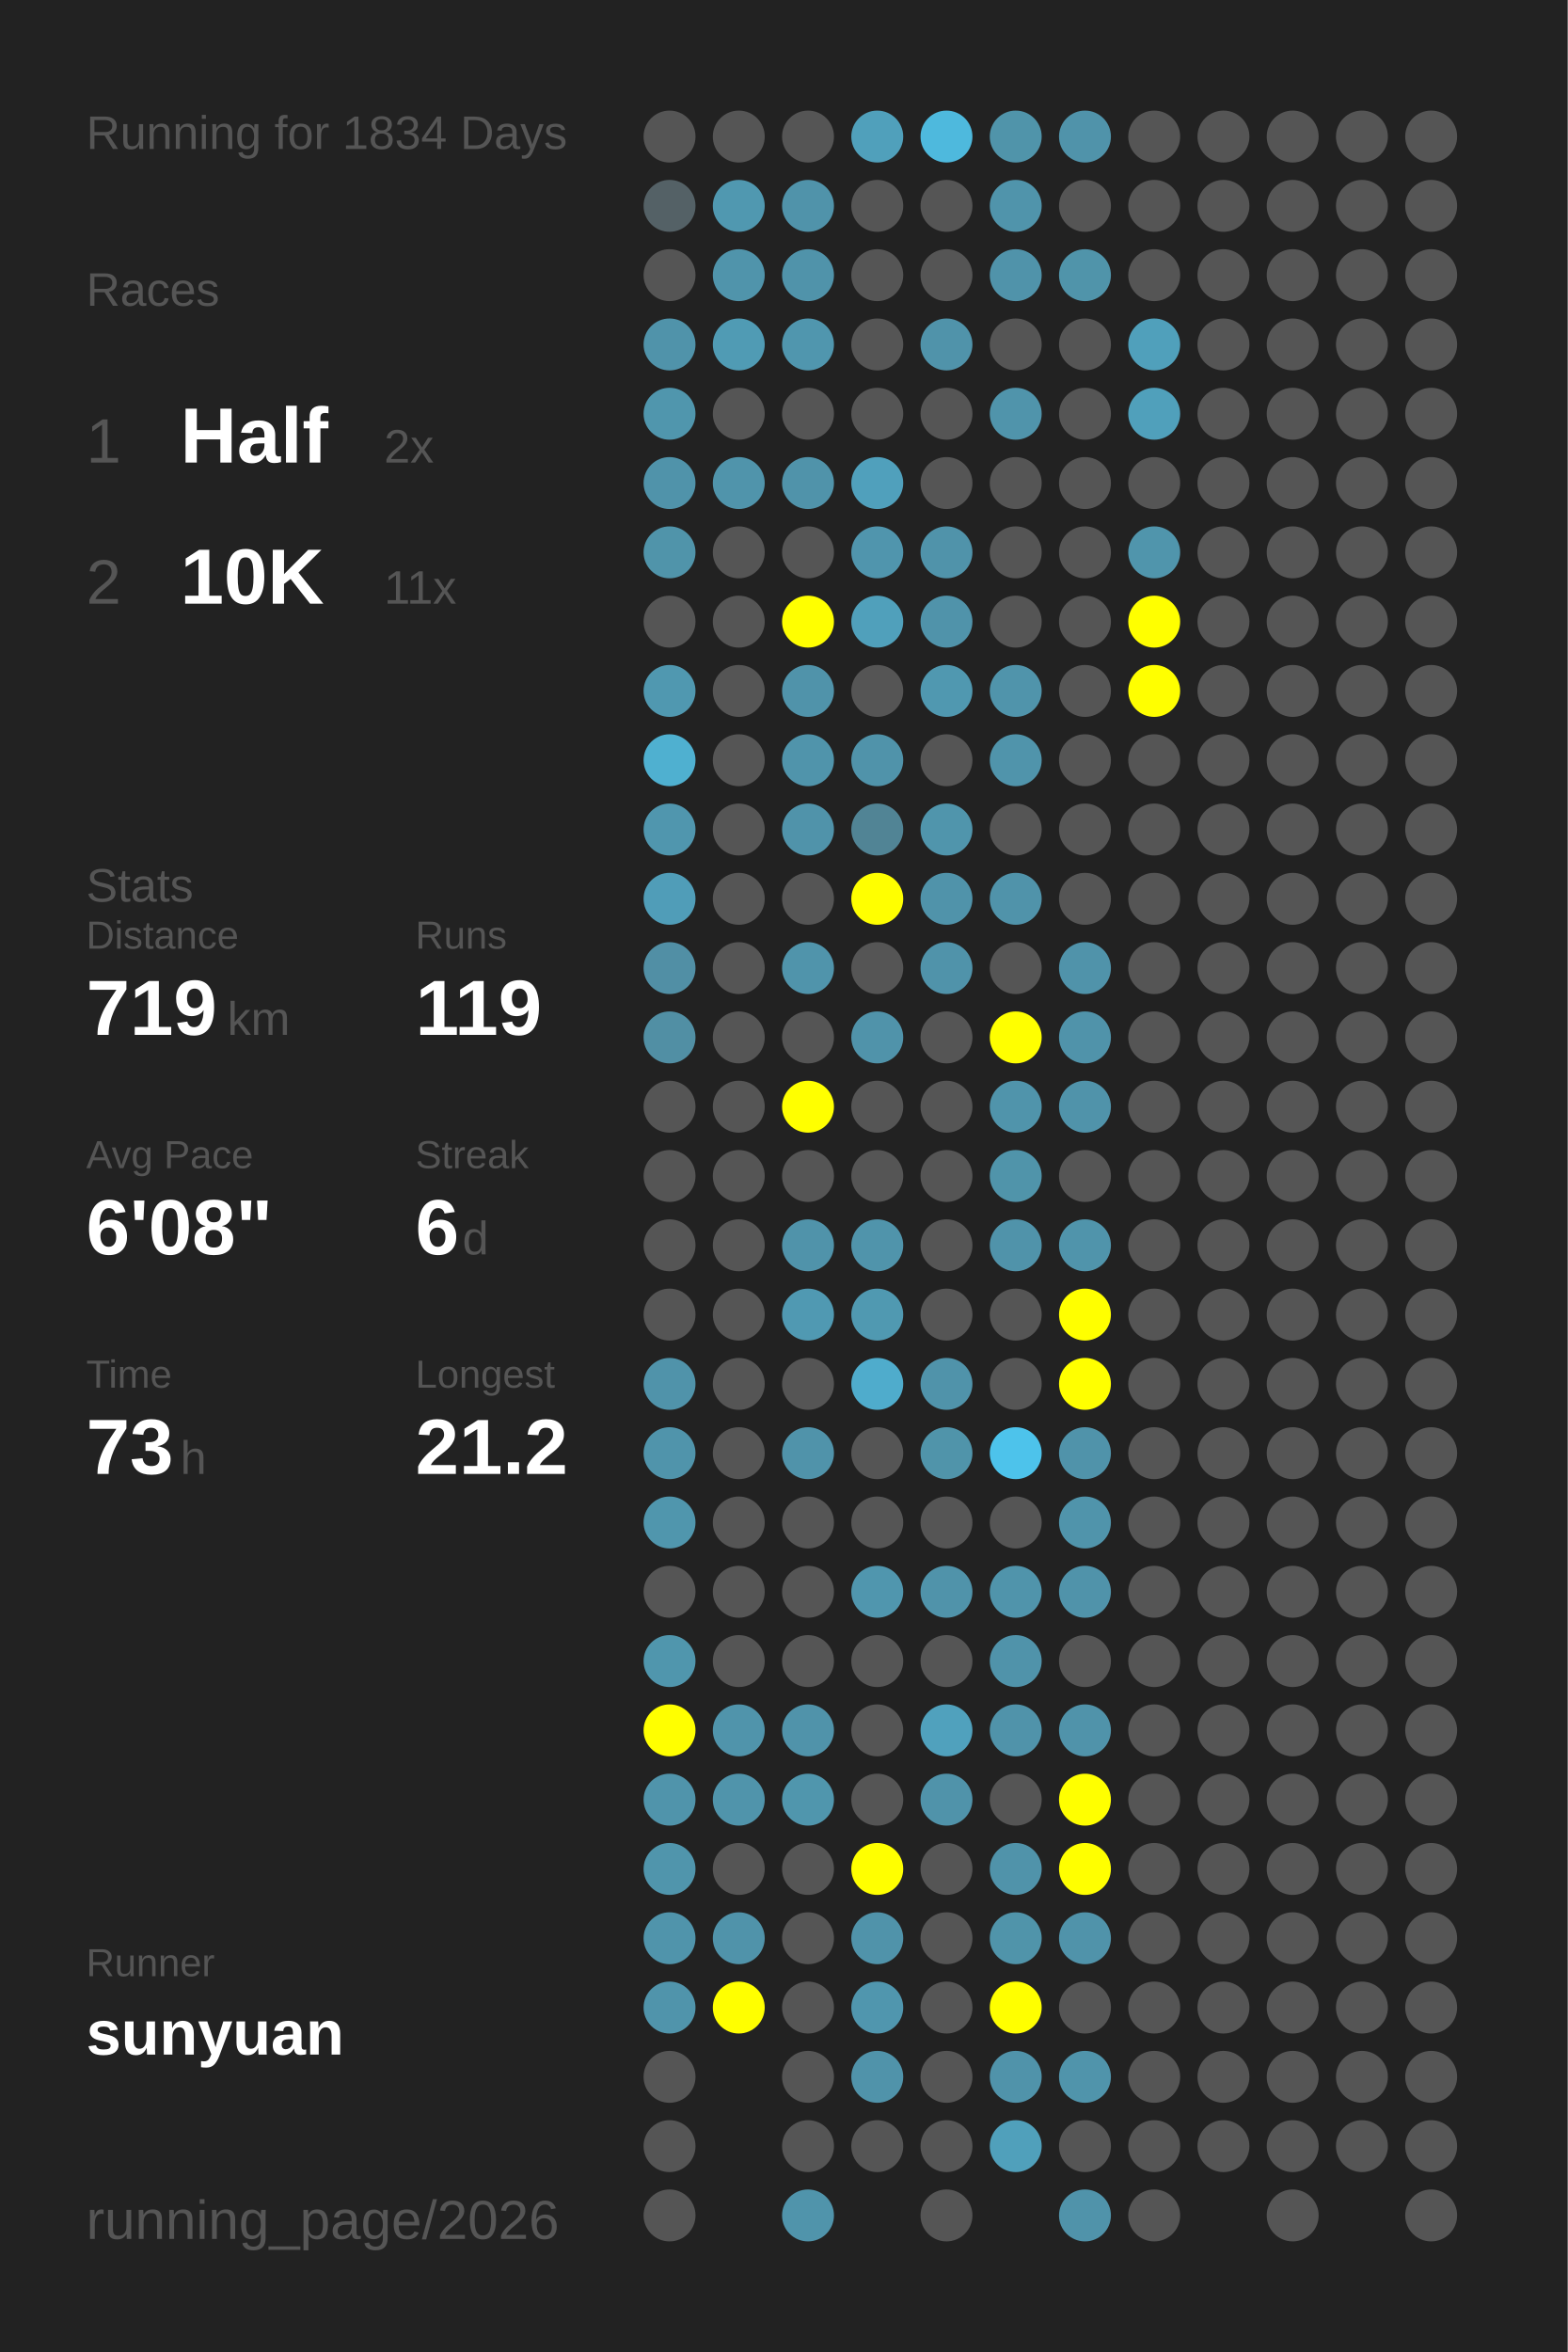
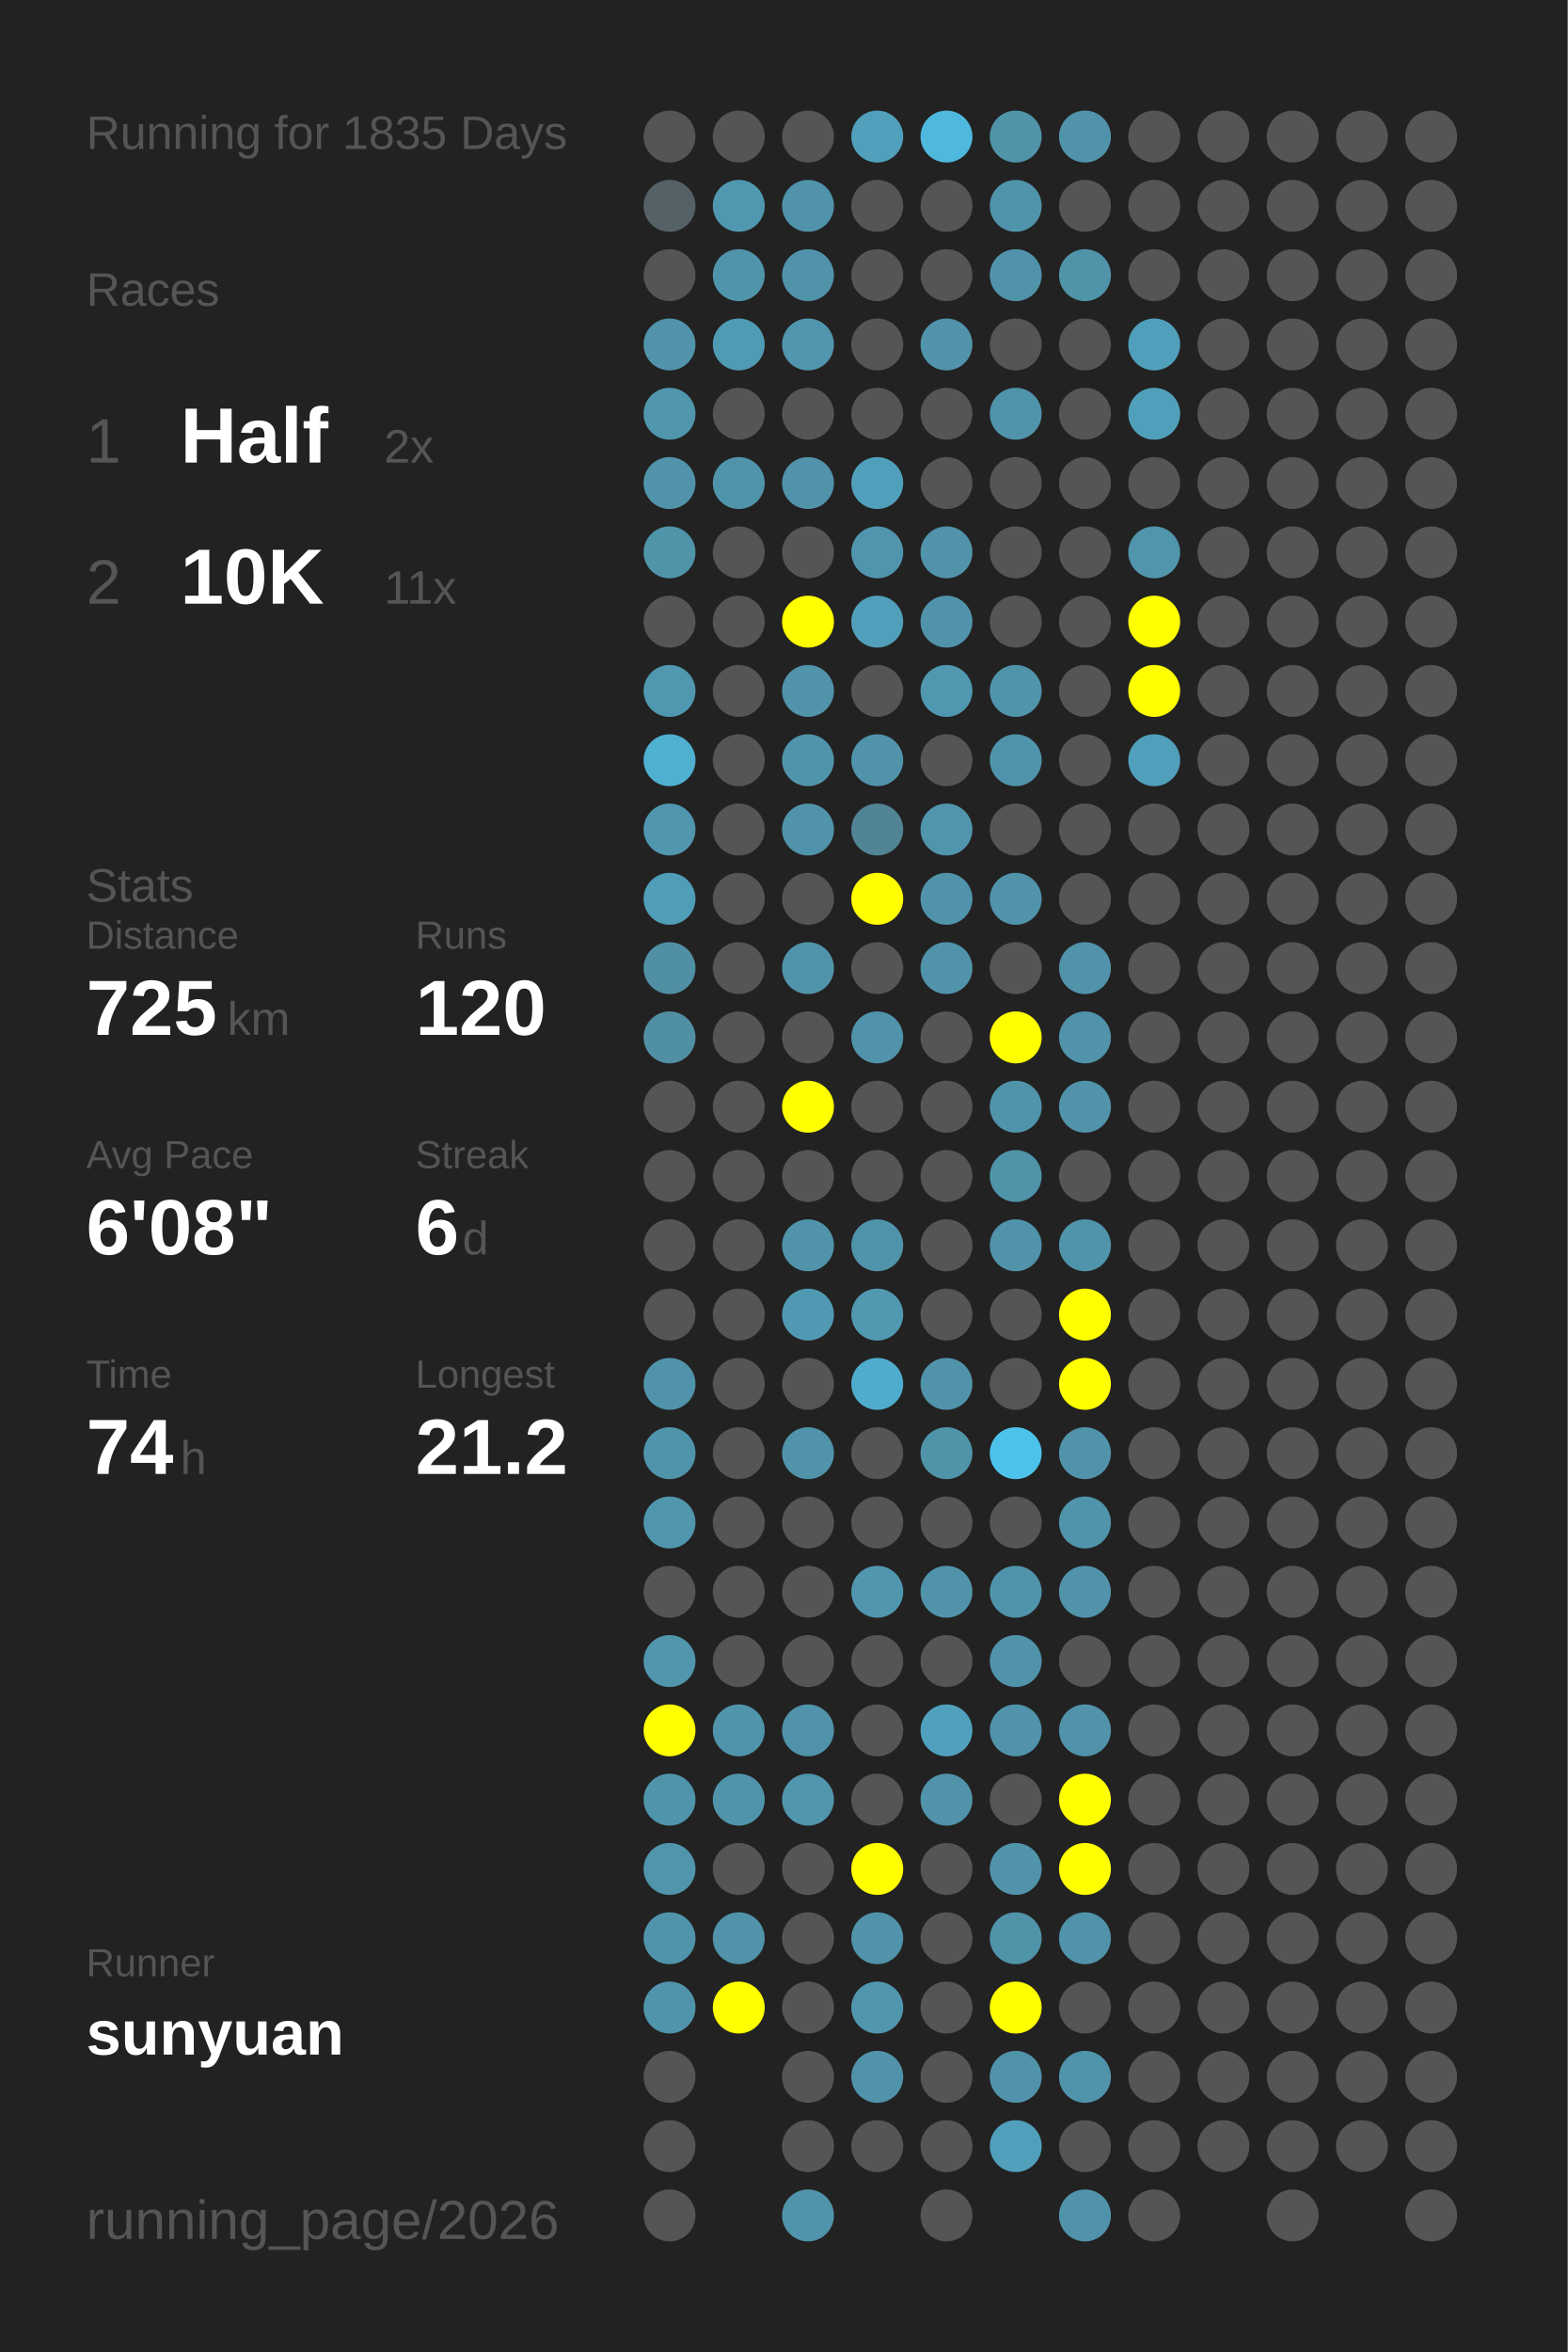
<svg xmlns="http://www.w3.org/2000/svg" baseProfile="full" height="300mm" version="1.1" viewBox="0,0,200,300" width="200mm">
  <defs />
  <rect fill="#222222" height="300" width="200" x="0" y="0" />
-   <text fill="#555555" style="font-size:6px; font-family:Arial;" x="11" y="19">Running for 1834 Days</text>
+   <text fill="#555555" style="font-size:6px; font-family:Arial;" x="11" y="19">Running for 1835 Days</text>
  <text fill="#555555" style="font-size:6px; font-family:Arial;" x="11" y="39">Races</text>
  <text fill="#555555" style="font-size:8px; font-family:Arial;" x="11" y="59">1</text>
  <text fill="#FFFFFF" style="font-size:10px; font-family:Arial; font-weight:bold;" x="23" y="59">Half</text>
  <text fill="#555555" style="font-size:6px; font-family:Arial;" x="49" y="59">2x</text>
  <text fill="#555555" style="font-size:8px; font-family:Arial;" x="11" y="77">2</text>
  <text fill="#FFFFFF" style="font-size:10px; font-family:Arial; font-weight:bold;" x="23" y="77">10K</text>
  <text fill="#555555" style="font-size:6px; font-family:Arial;" x="49" y="77">11x</text>
  <text fill="#555555" style="font-size:6px; font-family:Arial;" x="11" y="115">Stats</text>
  <text fill="#555555" style="font-size:5px; font-family:Arial;" x="11" y="121">Distance</text>
-   <text fill="#FFFFFF" style="font-size:10px; font-family:Arial; font-weight:bold;" x="11" y="132">719</text>
+   <text fill="#FFFFFF" style="font-size:10px; font-family:Arial; font-weight:bold;" x="11" y="132">725</text>
  <text fill="#555555" style="font-size:6px; font-family:Arial;" x="29" y="132">km</text>
  <text fill="#555555" style="font-size:5px; font-family:Arial;" x="53" y="121">Runs</text>
-   <text fill="#FFFFFF" style="font-size:10px; font-family:Arial; font-weight:bold;" x="53" y="132">119</text>
+   <text fill="#FFFFFF" style="font-size:10px; font-family:Arial; font-weight:bold;" x="53" y="132">120</text>
  <text fill="#555555" style="font-size:5px; font-family:Arial;" x="11" y="149">Avg Pace</text>
  <text fill="#FFFFFF" style="font-size:10px; font-family:Arial; font-weight:bold;" x="11" y="160">6'08"</text>
  <text fill="#555555" style="font-size:5px; font-family:Arial;" x="53" y="149">Streak</text>
  <text fill="#FFFFFF" style="font-size:10px; font-family:Arial; font-weight:bold;" x="53" y="160">6</text>
  <text fill="#555555" style="font-size:6px; font-family:Arial;" x="59" y="160">d</text>
  <text fill="#555555" style="font-size:5px; font-family:Arial;" x="11" y="177">Time</text>
-   <text fill="#FFFFFF" style="font-size:10px; font-family:Arial; font-weight:bold;" x="11" y="188">73</text>
+   <text fill="#FFFFFF" style="font-size:10px; font-family:Arial; font-weight:bold;" x="11" y="188">74</text>
  <text fill="#555555" style="font-size:6px; font-family:Arial;" x="23" y="188">h</text>
  <text fill="#555555" style="font-size:5px; font-family:Arial;" x="53" y="177">Longest</text>
  <text fill="#FFFFFF" style="font-size:10px; font-family:Arial; font-weight:bold;" x="53" y="188">21.2</text>
  <text fill="#555555" style="font-size:5px; font-family:Arial;" x="11" y="252.065">Runner</text>
  <text fill="#FFFFFF" style="font-size:8px; font-family:Arial; font-weight:bold;" x="11" y="262.065">sunyuan</text>
  <text fill="#555555" style="font-size:7px; font-family:Arial;" x="11" y="285.581">running_page/2026</text>
  <circle cx="85.417" cy="17.419" fill="#555555" r="3.312" />
  <circle cx="85.417" cy="26.258" fill="#546166" r="3.312" />
  <circle cx="85.417" cy="35.097" fill="#555555" r="3.312" />
  <circle cx="85.417" cy="43.935" fill="#5093aa" r="3.312" />
  <circle cx="85.417" cy="52.774" fill="#5096ad" r="3.312" />
  <circle cx="85.417" cy="61.613" fill="#5093aa" r="3.312" />
  <circle cx="85.417" cy="70.452" fill="#5094aa" r="3.312" />
  <circle cx="85.417" cy="79.29" fill="#555555" r="3.312" />
  <circle cx="85.417" cy="88.129" fill="#5098b0" r="3.312" />
  <circle cx="85.417" cy="96.968" fill="#4fb0d0" r="3.312" />
  <circle cx="85.417" cy="105.806" fill="#5096ae" r="3.312" />
  <circle cx="85.417" cy="114.645" fill="#509db8" r="3.312" />
  <circle cx="85.417" cy="123.484" fill="#518fa5" r="3.312" />
  <circle cx="85.417" cy="132.323" fill="#518fa4" r="3.312" />
  <circle cx="85.417" cy="141.161" fill="#555555" r="3.312" />
  <circle cx="85.417" cy="150" fill="#555555" r="3.312" />
  <circle cx="85.417" cy="158.839" fill="#555555" r="3.312" />
  <circle cx="85.417" cy="167.677" fill="#555555" r="3.312" />
  <circle cx="85.417" cy="176.516" fill="#5093aa" r="3.312" />
  <circle cx="85.417" cy="185.355" fill="#5094ab" r="3.312" />
  <circle cx="85.417" cy="194.194" fill="#5096ad" r="3.312" />
  <circle cx="85.417" cy="203.032" fill="#555555" r="3.312" />
  <circle cx="85.417" cy="211.871" fill="#5096ad" r="3.312" />
  <circle cx="85.417" cy="220.71" fill="#FFFF00" r="3.312" />
  <circle cx="85.417" cy="229.548" fill="#5094ab" r="3.312" />
  <circle cx="85.417" cy="238.387" fill="#5095ac" r="3.312" />
  <circle cx="85.417" cy="247.226" fill="#5094ab" r="3.312" />
  <circle cx="85.417" cy="256.065" fill="#5094ab" r="3.312" />
  <circle cx="85.417" cy="264.903" fill="#555555" r="3.312" />
  <circle cx="85.417" cy="273.742" fill="#555555" r="3.312" />
  <circle cx="85.417" cy="282.581" fill="#555555" r="3.312" />
  <circle cx="94.25" cy="17.419" fill="#555555" r="3.312" />
  <circle cx="94.25" cy="26.258" fill="#5098b0" r="3.312" />
  <circle cx="94.25" cy="35.097" fill="#5094ab" r="3.312" />
  <circle cx="94.25" cy="43.935" fill="#509bb4" r="3.312" />
  <circle cx="94.25" cy="52.774" fill="#555555" r="3.312" />
  <circle cx="94.25" cy="61.613" fill="#5094ab" r="3.312" />
  <circle cx="94.25" cy="70.452" fill="#555555" r="3.312" />
  <circle cx="94.25" cy="79.29" fill="#555555" r="3.312" />
  <circle cx="94.25" cy="88.129" fill="#555555" r="3.312" />
  <circle cx="94.25" cy="96.968" fill="#555555" r="3.312" />
  <circle cx="94.25" cy="105.806" fill="#555555" r="3.312" />
  <circle cx="94.25" cy="114.645" fill="#555555" r="3.312" />
  <circle cx="94.25" cy="123.484" fill="#555555" r="3.312" />
  <circle cx="94.25" cy="132.323" fill="#555555" r="3.312" />
  <circle cx="94.25" cy="141.161" fill="#555555" r="3.312" />
  <circle cx="94.25" cy="150" fill="#555555" r="3.312" />
  <circle cx="94.25" cy="158.839" fill="#555555" r="3.312" />
  <circle cx="94.25" cy="167.677" fill="#555555" r="3.312" />
  <circle cx="94.25" cy="176.516" fill="#555555" r="3.312" />
  <circle cx="94.25" cy="185.355" fill="#555555" r="3.312" />
  <circle cx="94.25" cy="194.194" fill="#555555" r="3.312" />
  <circle cx="94.25" cy="203.032" fill="#555555" r="3.312" />
  <circle cx="94.25" cy="211.871" fill="#555555" r="3.312" />
  <circle cx="94.25" cy="220.71" fill="#5094ab" r="3.312" />
  <circle cx="94.25" cy="229.548" fill="#5094ab" r="3.312" />
  <circle cx="94.25" cy="238.387" fill="#555555" r="3.312" />
  <circle cx="94.25" cy="247.226" fill="#5093aa" r="3.312" />
  <circle cx="94.25" cy="256.065" fill="#FFFF00" r="3.312" />
  <circle cx="103.083" cy="17.419" fill="#555555" r="3.312" />
  <circle cx="103.083" cy="26.258" fill="#5093aa" r="3.312" />
  <circle cx="103.083" cy="35.097" fill="#5093aa" r="3.312" />
  <circle cx="103.083" cy="43.935" fill="#5096ae" r="3.312" />
  <circle cx="103.083" cy="52.774" fill="#555555" r="3.312" />
  <circle cx="103.083" cy="61.613" fill="#5093aa" r="3.312" />
  <circle cx="103.083" cy="70.452" fill="#555555" r="3.312" />
  <circle cx="103.083" cy="79.29" fill="#FFFF00" r="3.312" />
  <circle cx="103.083" cy="88.129" fill="#5093aa" r="3.312" />
  <circle cx="103.083" cy="96.968" fill="#5094ab" r="3.312" />
  <circle cx="103.083" cy="105.806" fill="#5093aa" r="3.312" />
  <circle cx="103.083" cy="114.645" fill="#555555" r="3.312" />
  <circle cx="103.083" cy="123.484" fill="#5094ab" r="3.312" />
  <circle cx="103.083" cy="132.323" fill="#555555" r="3.312" />
  <circle cx="103.083" cy="141.161" fill="#FFFF00" r="3.312" />
  <circle cx="103.083" cy="150" fill="#555555" r="3.312" />
  <circle cx="103.083" cy="158.839" fill="#5093aa" r="3.312" />
  <circle cx="103.083" cy="167.677" fill="#5099b2" r="3.312" />
  <circle cx="103.083" cy="176.516" fill="#555555" r="3.312" />
  <circle cx="103.083" cy="185.355" fill="#5093aa" r="3.312" />
  <circle cx="103.083" cy="194.194" fill="#555555" r="3.312" />
  <circle cx="103.083" cy="203.032" fill="#555555" r="3.312" />
  <circle cx="103.083" cy="211.871" fill="#555555" r="3.312" />
  <circle cx="103.083" cy="220.71" fill="#5093aa" r="3.312" />
  <circle cx="103.083" cy="229.548" fill="#5096ad" r="3.312" />
  <circle cx="103.083" cy="238.387" fill="#555555" r="3.312" />
  <circle cx="103.083" cy="247.226" fill="#555555" r="3.312" />
  <circle cx="103.083" cy="256.065" fill="#555555" r="3.312" />
  <circle cx="103.083" cy="264.903" fill="#555555" r="3.312" />
  <circle cx="103.083" cy="273.742" fill="#555555" r="3.312" />
  <circle cx="103.083" cy="282.581" fill="#5094ab" r="3.312" />
  <circle cx="111.917" cy="17.419" fill="#50a0bb" r="3.312" />
  <circle cx="111.917" cy="26.258" fill="#555555" r="3.312" />
  <circle cx="111.917" cy="35.097" fill="#555555" r="3.312" />
  <circle cx="111.917" cy="43.935" fill="#555555" r="3.312" />
  <circle cx="111.917" cy="52.774" fill="#555555" r="3.312" />
  <circle cx="111.917" cy="61.613" fill="#50a0bc" r="3.312" />
  <circle cx="111.917" cy="70.452" fill="#5095ad" r="3.312" />
  <circle cx="111.917" cy="79.29" fill="#50a0bb" r="3.312" />
  <circle cx="111.917" cy="88.129" fill="#555555" r="3.312" />
  <circle cx="111.917" cy="96.968" fill="#5093aa" r="3.312" />
  <circle cx="111.917" cy="105.806" fill="#518495" r="3.312" />
  <circle cx="111.917" cy="114.645" fill="#FFFF00" r="3.312" />
  <circle cx="111.917" cy="123.484" fill="#555555" r="3.312" />
  <circle cx="111.917" cy="132.323" fill="#5093aa" r="3.312" />
  <circle cx="111.917" cy="141.161" fill="#555555" r="3.312" />
  <circle cx="111.917" cy="150" fill="#555555" r="3.312" />
  <circle cx="111.917" cy="158.839" fill="#5094ab" r="3.312" />
  <circle cx="111.917" cy="167.677" fill="#5099b1" r="3.312" />
  <circle cx="111.917" cy="176.516" fill="#4faccc" r="3.312" />
  <circle cx="111.917" cy="185.355" fill="#555555" r="3.312" />
  <circle cx="111.917" cy="194.194" fill="#555555" r="3.312" />
  <circle cx="111.917" cy="203.032" fill="#5096ae" r="3.312" />
  <circle cx="111.917" cy="211.871" fill="#555555" r="3.312" />
  <circle cx="111.917" cy="220.71" fill="#555555" r="3.312" />
  <circle cx="111.917" cy="229.548" fill="#555555" r="3.312" />
  <circle cx="111.917" cy="238.387" fill="#FFFF00" r="3.312" />
  <circle cx="111.917" cy="247.226" fill="#5093aa" r="3.312" />
  <circle cx="111.917" cy="256.065" fill="#5096ae" r="3.312" />
  <circle cx="111.917" cy="264.903" fill="#5093aa" r="3.312" />
  <circle cx="111.917" cy="273.742" fill="#555555" r="3.312" />
  <circle cx="120.75" cy="17.419" fill="#4eb9dd" r="3.312" />
  <circle cx="120.75" cy="26.258" fill="#555555" r="3.312" />
  <circle cx="120.75" cy="35.097" fill="#555555" r="3.312" />
  <circle cx="120.75" cy="43.935" fill="#5093aa" r="3.312" />
  <circle cx="120.75" cy="52.774" fill="#555555" r="3.312" />
  <circle cx="120.75" cy="61.613" fill="#555555" r="3.312" />
  <circle cx="120.75" cy="70.452" fill="#5093aa" r="3.312" />
  <circle cx="120.75" cy="79.29" fill="#5093aa" r="3.312" />
  <circle cx="120.75" cy="88.129" fill="#5098b0" r="3.312" />
  <circle cx="120.75" cy="96.968" fill="#555555" r="3.312" />
  <circle cx="120.75" cy="105.806" fill="#5095ac" r="3.312" />
  <circle cx="120.75" cy="114.645" fill="#5093aa" r="3.312" />
  <circle cx="120.75" cy="123.484" fill="#5093aa" r="3.312" />
  <circle cx="120.75" cy="132.323" fill="#555555" r="3.312" />
  <circle cx="120.75" cy="141.161" fill="#555555" r="3.312" />
  <circle cx="120.75" cy="150" fill="#555555" r="3.312" />
  <circle cx="120.75" cy="158.839" fill="#555555" r="3.312" />
  <circle cx="120.75" cy="167.677" fill="#555555" r="3.312" />
  <circle cx="120.75" cy="176.516" fill="#5093aa" r="3.312" />
  <circle cx="120.75" cy="185.355" fill="#5094aa" r="3.312" />
  <circle cx="120.75" cy="194.194" fill="#555555" r="3.312" />
  <circle cx="120.75" cy="203.032" fill="#5093aa" r="3.312" />
  <circle cx="120.75" cy="211.871" fill="#555555" r="3.312" />
  <circle cx="120.75" cy="220.71" fill="#50a1bd" r="3.312" />
  <circle cx="120.75" cy="229.548" fill="#5093aa" r="3.312" />
  <circle cx="120.75" cy="238.387" fill="#555555" r="3.312" />
  <circle cx="120.75" cy="247.226" fill="#555555" r="3.312" />
  <circle cx="120.75" cy="256.065" fill="#555555" r="3.312" />
  <circle cx="120.75" cy="264.903" fill="#555555" r="3.312" />
  <circle cx="120.75" cy="273.742" fill="#555555" r="3.312" />
  <circle cx="120.75" cy="282.581" fill="#555555" r="3.312" />
  <circle cx="129.583" cy="17.419" fill="#5094aa" r="3.312" />
  <circle cx="129.583" cy="26.258" fill="#5094ab" r="3.312" />
  <circle cx="129.583" cy="35.097" fill="#5093aa" r="3.312" />
  <circle cx="129.583" cy="43.935" fill="#555555" r="3.312" />
  <circle cx="129.583" cy="52.774" fill="#5094ab" r="3.312" />
  <circle cx="129.583" cy="61.613" fill="#555555" r="3.312" />
  <circle cx="129.583" cy="70.452" fill="#555555" r="3.312" />
  <circle cx="129.583" cy="79.29" fill="#555555" r="3.312" />
  <circle cx="129.583" cy="88.129" fill="#5094ab" r="3.312" />
  <circle cx="129.583" cy="96.968" fill="#5094ab" r="3.312" />
  <circle cx="129.583" cy="105.806" fill="#555555" r="3.312" />
  <circle cx="129.583" cy="114.645" fill="#5093aa" r="3.312" />
  <circle cx="129.583" cy="123.484" fill="#555555" r="3.312" />
  <circle cx="129.583" cy="132.323" fill="#FFFF00" r="3.312" />
  <circle cx="129.583" cy="141.161" fill="#5094ab" r="3.312" />
  <circle cx="129.583" cy="150" fill="#5094aa" r="3.312" />
  <circle cx="129.583" cy="158.839" fill="#5093aa" r="3.312" />
  <circle cx="129.583" cy="167.677" fill="#555555" r="3.312" />
  <circle cx="129.583" cy="176.516" fill="#555555" r="3.312" />
  <circle cx="129.583" cy="185.355" fill="#4dc3eb" r="3.312" />
  <circle cx="129.583" cy="194.194" fill="#555555" r="3.312" />
  <circle cx="129.583" cy="203.032" fill="#5094ab" r="3.312" />
  <circle cx="129.583" cy="211.871" fill="#5093aa" r="3.312" />
  <circle cx="129.583" cy="220.71" fill="#5093aa" r="3.312" />
  <circle cx="129.583" cy="229.548" fill="#555555" r="3.312" />
  <circle cx="129.583" cy="238.387" fill="#5093aa" r="3.312" />
  <circle cx="129.583" cy="247.226" fill="#5094aa" r="3.312" />
  <circle cx="129.583" cy="256.065" fill="#FFFF00" r="3.312" />
  <circle cx="129.583" cy="264.903" fill="#5093aa" r="3.312" />
  <circle cx="129.583" cy="273.742" fill="#50a0bb" r="3.312" />
  <circle cx="138.417" cy="17.419" fill="#5093aa" r="3.312" />
  <circle cx="138.417" cy="26.258" fill="#555555" r="3.312" />
  <circle cx="138.417" cy="35.097" fill="#5094aa" r="3.312" />
  <circle cx="138.417" cy="43.935" fill="#555555" r="3.312" />
  <circle cx="138.417" cy="52.774" fill="#555555" r="3.312" />
  <circle cx="138.417" cy="61.613" fill="#555555" r="3.312" />
  <circle cx="138.417" cy="70.452" fill="#555555" r="3.312" />
  <circle cx="138.417" cy="79.29" fill="#555555" r="3.312" />
  <circle cx="138.417" cy="88.129" fill="#555555" r="3.312" />
  <circle cx="138.417" cy="96.968" fill="#555555" r="3.312" />
  <circle cx="138.417" cy="105.806" fill="#555555" r="3.312" />
  <circle cx="138.417" cy="114.645" fill="#555555" r="3.312" />
  <circle cx="138.417" cy="123.484" fill="#5093aa" r="3.312" />
  <circle cx="138.417" cy="132.323" fill="#5093aa" r="3.312" />
  <circle cx="138.417" cy="141.161" fill="#5093aa" r="3.312" />
  <circle cx="138.417" cy="150" fill="#555555" r="3.312" />
  <circle cx="138.417" cy="158.839" fill="#5094ab" r="3.312" />
  <circle cx="138.417" cy="167.677" fill="#FFFF00" r="3.312" />
  <circle cx="138.417" cy="176.516" fill="#FFFF00" r="3.312" />
  <circle cx="138.417" cy="185.355" fill="#5093aa" r="3.312" />
  <circle cx="138.417" cy="194.194" fill="#5094ab" r="3.312" />
  <circle cx="138.417" cy="203.032" fill="#5093aa" r="3.312" />
  <circle cx="138.417" cy="211.871" fill="#555555" r="3.312" />
  <circle cx="138.417" cy="220.71" fill="#5093aa" r="3.312" />
  <circle cx="138.417" cy="229.548" fill="#FFFF00" r="3.312" />
  <circle cx="138.417" cy="238.387" fill="#FFFF00" r="3.312" />
  <circle cx="138.417" cy="247.226" fill="#5093aa" r="3.312" />
  <circle cx="138.417" cy="256.065" fill="#555555" r="3.312" />
  <circle cx="138.417" cy="264.903" fill="#5094ab" r="3.312" />
  <circle cx="138.417" cy="273.742" fill="#555555" r="3.312" />
  <circle cx="138.417" cy="282.581" fill="#5093aa" r="3.312" />
  <circle cx="147.25" cy="17.419" fill="#555555" r="3.312" />
  <circle cx="147.25" cy="26.258" fill="#555555" r="3.312" />
  <circle cx="147.25" cy="35.097" fill="#555555" r="3.312" />
  <circle cx="147.25" cy="43.935" fill="#50a0bb" r="3.312" />
  <circle cx="147.25" cy="52.774" fill="#50a0bb" r="3.312" />
  <circle cx="147.25" cy="61.613" fill="#555555" r="3.312" />
  <circle cx="147.25" cy="70.452" fill="#5095ac" r="3.312" />
  <circle cx="147.25" cy="79.29" fill="#FFFF00" r="3.312" />
  <circle cx="147.25" cy="88.129" fill="#FFFF00" r="3.312" />
-   <circle cx="147.25" cy="96.968" fill="#555555" r="3.312" />
+   <circle cx="147.25" cy="96.968" fill="#50a0bb" r="3.312" />
  <circle cx="147.25" cy="105.806" fill="#555555" r="3.312" />
  <circle cx="147.25" cy="114.645" fill="#555555" r="3.312" />
  <circle cx="147.25" cy="123.484" fill="#555555" r="3.312" />
  <circle cx="147.25" cy="132.323" fill="#555555" r="3.312" />
  <circle cx="147.25" cy="141.161" fill="#555555" r="3.312" />
  <circle cx="147.25" cy="150" fill="#555555" r="3.312" />
  <circle cx="147.25" cy="158.839" fill="#555555" r="3.312" />
  <circle cx="147.25" cy="167.677" fill="#555555" r="3.312" />
  <circle cx="147.25" cy="176.516" fill="#555555" r="3.312" />
  <circle cx="147.25" cy="185.355" fill="#555555" r="3.312" />
  <circle cx="147.25" cy="194.194" fill="#555555" r="3.312" />
  <circle cx="147.25" cy="203.032" fill="#555555" r="3.312" />
  <circle cx="147.25" cy="211.871" fill="#555555" r="3.312" />
  <circle cx="147.25" cy="220.71" fill="#555555" r="3.312" />
  <circle cx="147.25" cy="229.548" fill="#555555" r="3.312" />
  <circle cx="147.25" cy="238.387" fill="#555555" r="3.312" />
  <circle cx="147.25" cy="247.226" fill="#555555" r="3.312" />
  <circle cx="147.25" cy="256.065" fill="#555555" r="3.312" />
  <circle cx="147.25" cy="264.903" fill="#555555" r="3.312" />
  <circle cx="147.25" cy="273.742" fill="#555555" r="3.312" />
  <circle cx="147.25" cy="282.581" fill="#555555" r="3.312" />
  <circle cx="156.083" cy="17.419" fill="#555555" r="3.312" />
  <circle cx="156.083" cy="26.258" fill="#555555" r="3.312" />
  <circle cx="156.083" cy="35.097" fill="#555555" r="3.312" />
  <circle cx="156.083" cy="43.935" fill="#555555" r="3.312" />
  <circle cx="156.083" cy="52.774" fill="#555555" r="3.312" />
  <circle cx="156.083" cy="61.613" fill="#555555" r="3.312" />
  <circle cx="156.083" cy="70.452" fill="#555555" r="3.312" />
  <circle cx="156.083" cy="79.29" fill="#555555" r="3.312" />
  <circle cx="156.083" cy="88.129" fill="#555555" r="3.312" />
  <circle cx="156.083" cy="96.968" fill="#555555" r="3.312" />
  <circle cx="156.083" cy="105.806" fill="#555555" r="3.312" />
  <circle cx="156.083" cy="114.645" fill="#555555" r="3.312" />
  <circle cx="156.083" cy="123.484" fill="#555555" r="3.312" />
  <circle cx="156.083" cy="132.323" fill="#555555" r="3.312" />
  <circle cx="156.083" cy="141.161" fill="#555555" r="3.312" />
  <circle cx="156.083" cy="150" fill="#555555" r="3.312" />
  <circle cx="156.083" cy="158.839" fill="#555555" r="3.312" />
  <circle cx="156.083" cy="167.677" fill="#555555" r="3.312" />
  <circle cx="156.083" cy="176.516" fill="#555555" r="3.312" />
  <circle cx="156.083" cy="185.355" fill="#555555" r="3.312" />
  <circle cx="156.083" cy="194.194" fill="#555555" r="3.312" />
  <circle cx="156.083" cy="203.032" fill="#555555" r="3.312" />
  <circle cx="156.083" cy="211.871" fill="#555555" r="3.312" />
  <circle cx="156.083" cy="220.71" fill="#555555" r="3.312" />
  <circle cx="156.083" cy="229.548" fill="#555555" r="3.312" />
  <circle cx="156.083" cy="238.387" fill="#555555" r="3.312" />
  <circle cx="156.083" cy="247.226" fill="#555555" r="3.312" />
  <circle cx="156.083" cy="256.065" fill="#555555" r="3.312" />
  <circle cx="156.083" cy="264.903" fill="#555555" r="3.312" />
  <circle cx="156.083" cy="273.742" fill="#555555" r="3.312" />
  <circle cx="164.917" cy="17.419" fill="#555555" r="3.312" />
  <circle cx="164.917" cy="26.258" fill="#555555" r="3.312" />
  <circle cx="164.917" cy="35.097" fill="#555555" r="3.312" />
  <circle cx="164.917" cy="43.935" fill="#555555" r="3.312" />
  <circle cx="164.917" cy="52.774" fill="#555555" r="3.312" />
  <circle cx="164.917" cy="61.613" fill="#555555" r="3.312" />
  <circle cx="164.917" cy="70.452" fill="#555555" r="3.312" />
  <circle cx="164.917" cy="79.29" fill="#555555" r="3.312" />
  <circle cx="164.917" cy="88.129" fill="#555555" r="3.312" />
  <circle cx="164.917" cy="96.968" fill="#555555" r="3.312" />
  <circle cx="164.917" cy="105.806" fill="#555555" r="3.312" />
  <circle cx="164.917" cy="114.645" fill="#555555" r="3.312" />
  <circle cx="164.917" cy="123.484" fill="#555555" r="3.312" />
  <circle cx="164.917" cy="132.323" fill="#555555" r="3.312" />
  <circle cx="164.917" cy="141.161" fill="#555555" r="3.312" />
  <circle cx="164.917" cy="150" fill="#555555" r="3.312" />
  <circle cx="164.917" cy="158.839" fill="#555555" r="3.312" />
  <circle cx="164.917" cy="167.677" fill="#555555" r="3.312" />
  <circle cx="164.917" cy="176.516" fill="#555555" r="3.312" />
  <circle cx="164.917" cy="185.355" fill="#555555" r="3.312" />
  <circle cx="164.917" cy="194.194" fill="#555555" r="3.312" />
  <circle cx="164.917" cy="203.032" fill="#555555" r="3.312" />
  <circle cx="164.917" cy="211.871" fill="#555555" r="3.312" />
  <circle cx="164.917" cy="220.71" fill="#555555" r="3.312" />
  <circle cx="164.917" cy="229.548" fill="#555555" r="3.312" />
  <circle cx="164.917" cy="238.387" fill="#555555" r="3.312" />
  <circle cx="164.917" cy="247.226" fill="#555555" r="3.312" />
  <circle cx="164.917" cy="256.065" fill="#555555" r="3.312" />
  <circle cx="164.917" cy="264.903" fill="#555555" r="3.312" />
  <circle cx="164.917" cy="273.742" fill="#555555" r="3.312" />
  <circle cx="164.917" cy="282.581" fill="#555555" r="3.312" />
  <circle cx="173.75" cy="17.419" fill="#555555" r="3.312" />
  <circle cx="173.75" cy="26.258" fill="#555555" r="3.312" />
  <circle cx="173.75" cy="35.097" fill="#555555" r="3.312" />
  <circle cx="173.75" cy="43.935" fill="#555555" r="3.312" />
  <circle cx="173.75" cy="52.774" fill="#555555" r="3.312" />
  <circle cx="173.75" cy="61.613" fill="#555555" r="3.312" />
  <circle cx="173.75" cy="70.452" fill="#555555" r="3.312" />
  <circle cx="173.75" cy="79.29" fill="#555555" r="3.312" />
  <circle cx="173.75" cy="88.129" fill="#555555" r="3.312" />
  <circle cx="173.75" cy="96.968" fill="#555555" r="3.312" />
  <circle cx="173.75" cy="105.806" fill="#555555" r="3.312" />
  <circle cx="173.75" cy="114.645" fill="#555555" r="3.312" />
  <circle cx="173.75" cy="123.484" fill="#555555" r="3.312" />
  <circle cx="173.75" cy="132.323" fill="#555555" r="3.312" />
  <circle cx="173.75" cy="141.161" fill="#555555" r="3.312" />
  <circle cx="173.75" cy="150" fill="#555555" r="3.312" />
  <circle cx="173.75" cy="158.839" fill="#555555" r="3.312" />
  <circle cx="173.75" cy="167.677" fill="#555555" r="3.312" />
  <circle cx="173.75" cy="176.516" fill="#555555" r="3.312" />
  <circle cx="173.75" cy="185.355" fill="#555555" r="3.312" />
  <circle cx="173.75" cy="194.194" fill="#555555" r="3.312" />
  <circle cx="173.75" cy="203.032" fill="#555555" r="3.312" />
  <circle cx="173.75" cy="211.871" fill="#555555" r="3.312" />
  <circle cx="173.75" cy="220.71" fill="#555555" r="3.312" />
  <circle cx="173.75" cy="229.548" fill="#555555" r="3.312" />
  <circle cx="173.75" cy="238.387" fill="#555555" r="3.312" />
  <circle cx="173.75" cy="247.226" fill="#555555" r="3.312" />
  <circle cx="173.75" cy="256.065" fill="#555555" r="3.312" />
  <circle cx="173.75" cy="264.903" fill="#555555" r="3.312" />
  <circle cx="173.75" cy="273.742" fill="#555555" r="3.312" />
  <circle cx="182.583" cy="17.419" fill="#555555" r="3.312" />
  <circle cx="182.583" cy="26.258" fill="#555555" r="3.312" />
  <circle cx="182.583" cy="35.097" fill="#555555" r="3.312" />
  <circle cx="182.583" cy="43.935" fill="#555555" r="3.312" />
  <circle cx="182.583" cy="52.774" fill="#555555" r="3.312" />
  <circle cx="182.583" cy="61.613" fill="#555555" r="3.312" />
  <circle cx="182.583" cy="70.452" fill="#555555" r="3.312" />
  <circle cx="182.583" cy="79.29" fill="#555555" r="3.312" />
  <circle cx="182.583" cy="88.129" fill="#555555" r="3.312" />
  <circle cx="182.583" cy="96.968" fill="#555555" r="3.312" />
  <circle cx="182.583" cy="105.806" fill="#555555" r="3.312" />
  <circle cx="182.583" cy="114.645" fill="#555555" r="3.312" />
  <circle cx="182.583" cy="123.484" fill="#555555" r="3.312" />
  <circle cx="182.583" cy="132.323" fill="#555555" r="3.312" />
  <circle cx="182.583" cy="141.161" fill="#555555" r="3.312" />
  <circle cx="182.583" cy="150" fill="#555555" r="3.312" />
  <circle cx="182.583" cy="158.839" fill="#555555" r="3.312" />
  <circle cx="182.583" cy="167.677" fill="#555555" r="3.312" />
  <circle cx="182.583" cy="176.516" fill="#555555" r="3.312" />
  <circle cx="182.583" cy="185.355" fill="#555555" r="3.312" />
  <circle cx="182.583" cy="194.194" fill="#555555" r="3.312" />
  <circle cx="182.583" cy="203.032" fill="#555555" r="3.312" />
  <circle cx="182.583" cy="211.871" fill="#555555" r="3.312" />
  <circle cx="182.583" cy="220.71" fill="#555555" r="3.312" />
  <circle cx="182.583" cy="229.548" fill="#555555" r="3.312" />
  <circle cx="182.583" cy="238.387" fill="#555555" r="3.312" />
  <circle cx="182.583" cy="247.226" fill="#555555" r="3.312" />
  <circle cx="182.583" cy="256.065" fill="#555555" r="3.312" />
  <circle cx="182.583" cy="264.903" fill="#555555" r="3.312" />
  <circle cx="182.583" cy="273.742" fill="#555555" r="3.312" />
  <circle cx="182.583" cy="282.581" fill="#555555" r="3.312" />
</svg>
